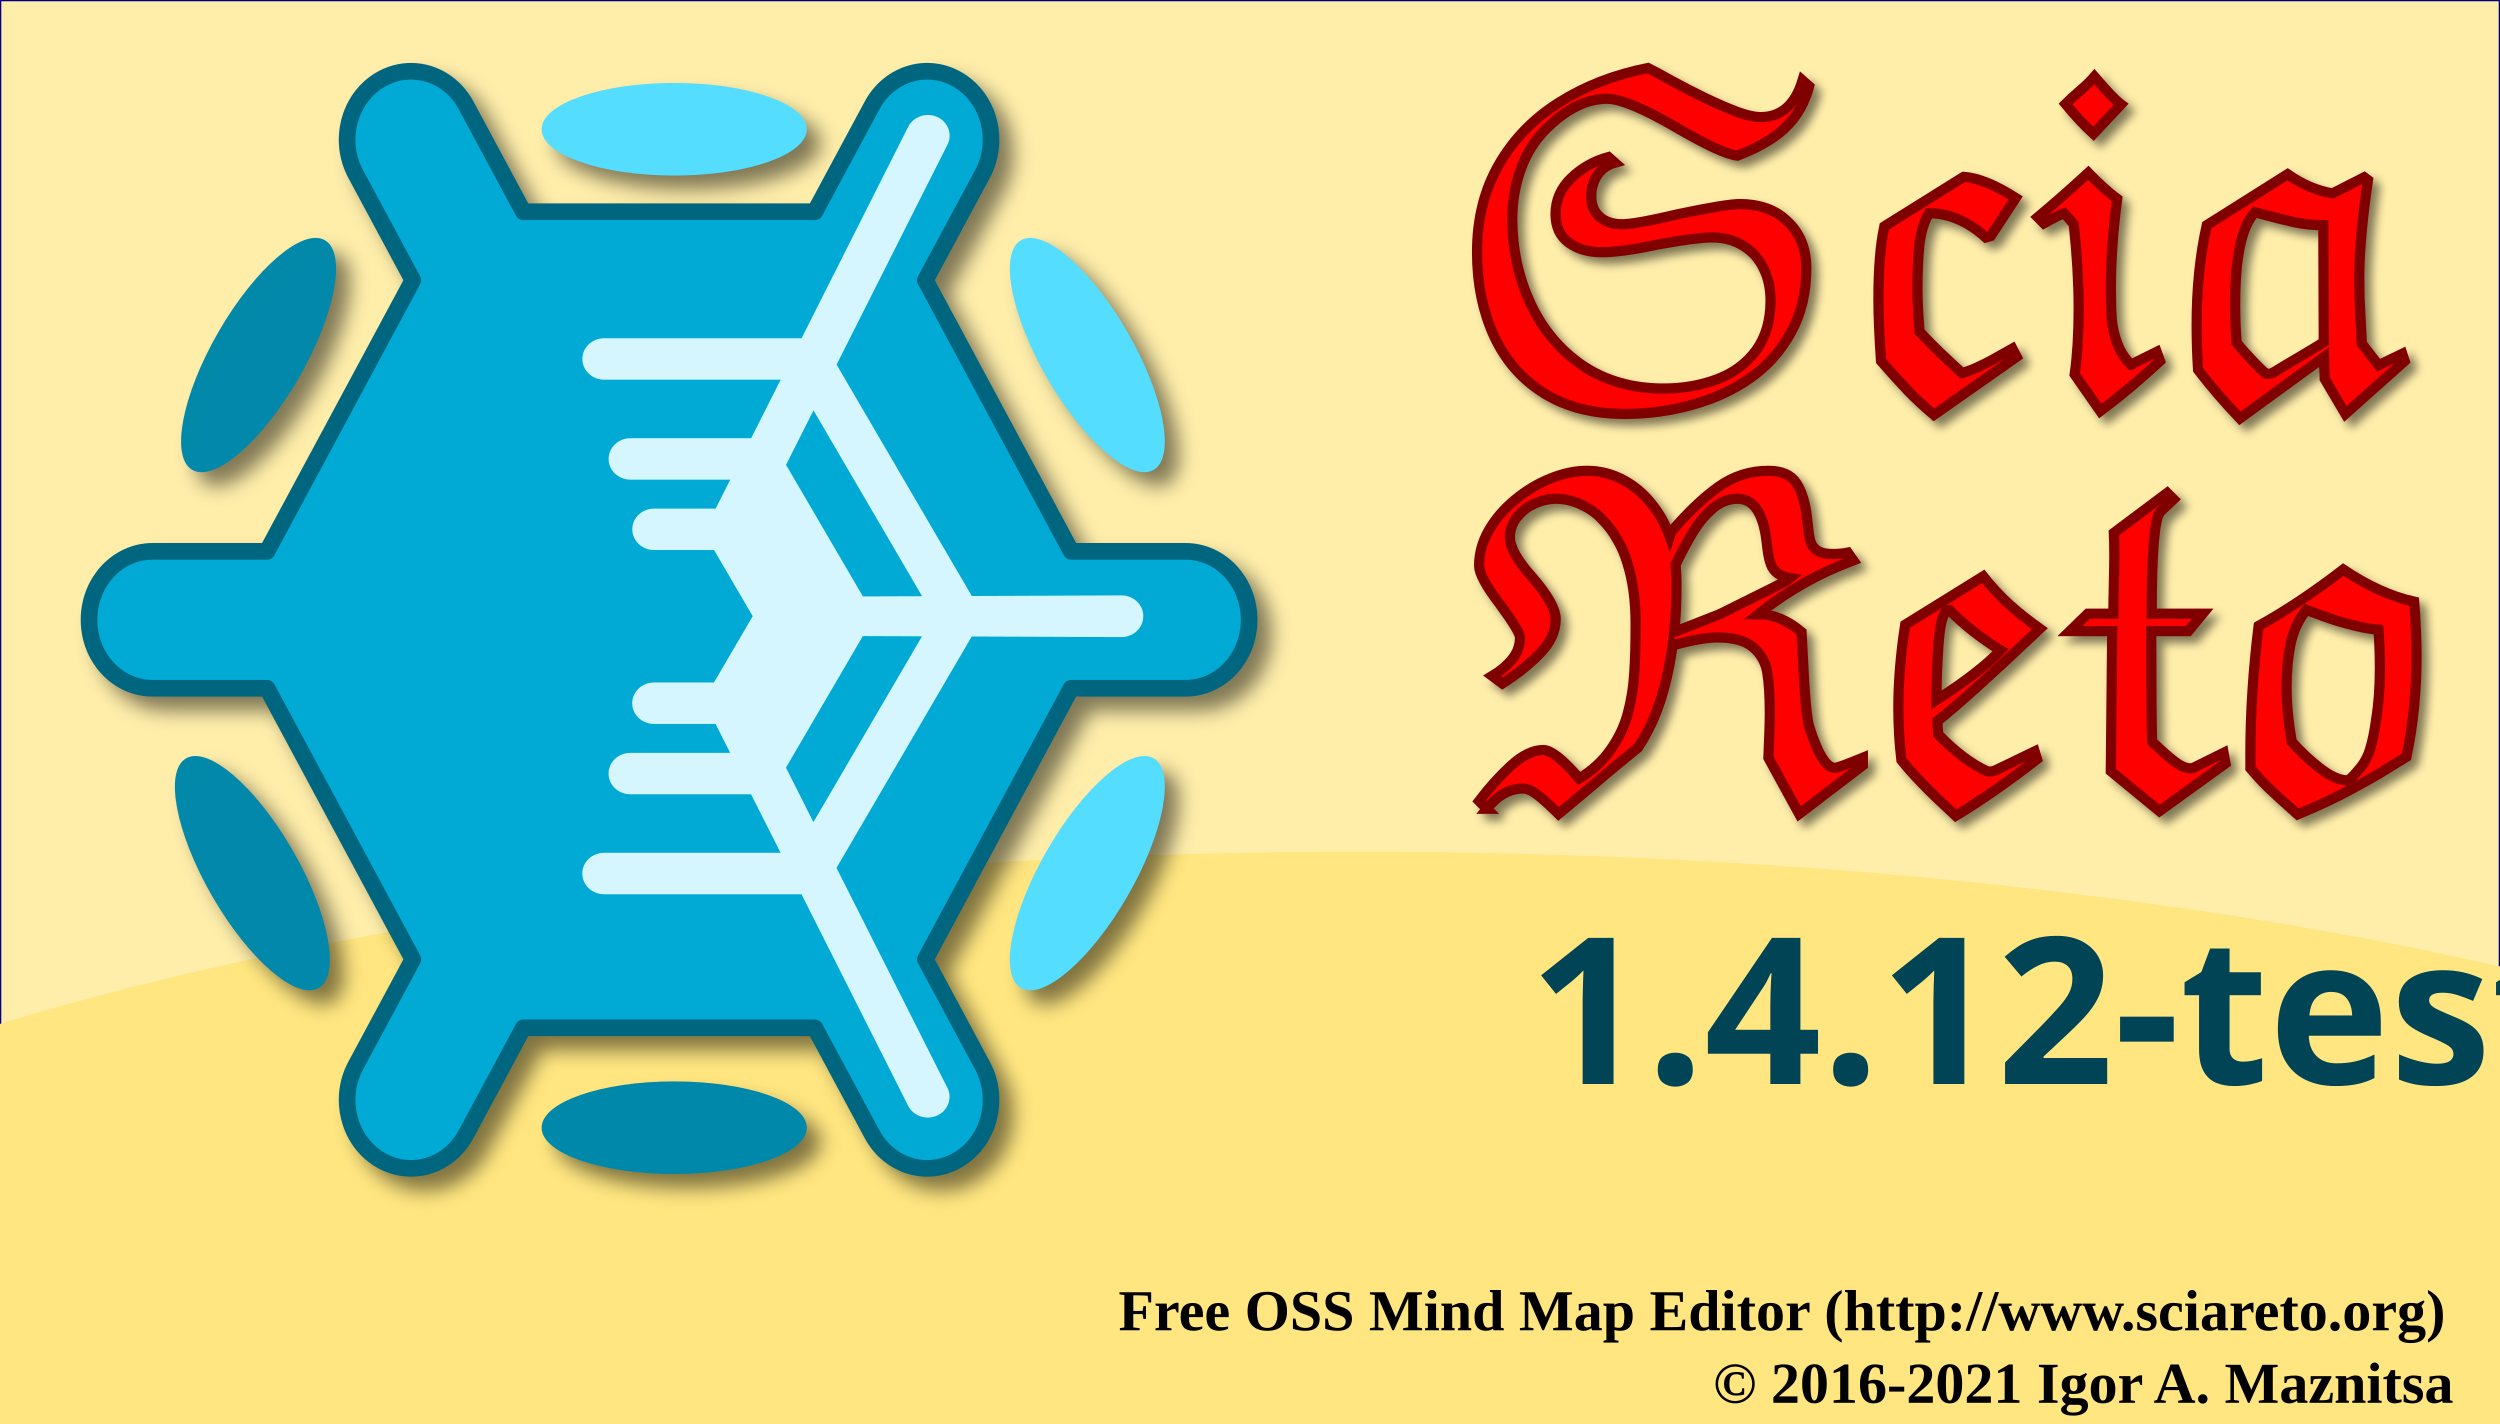
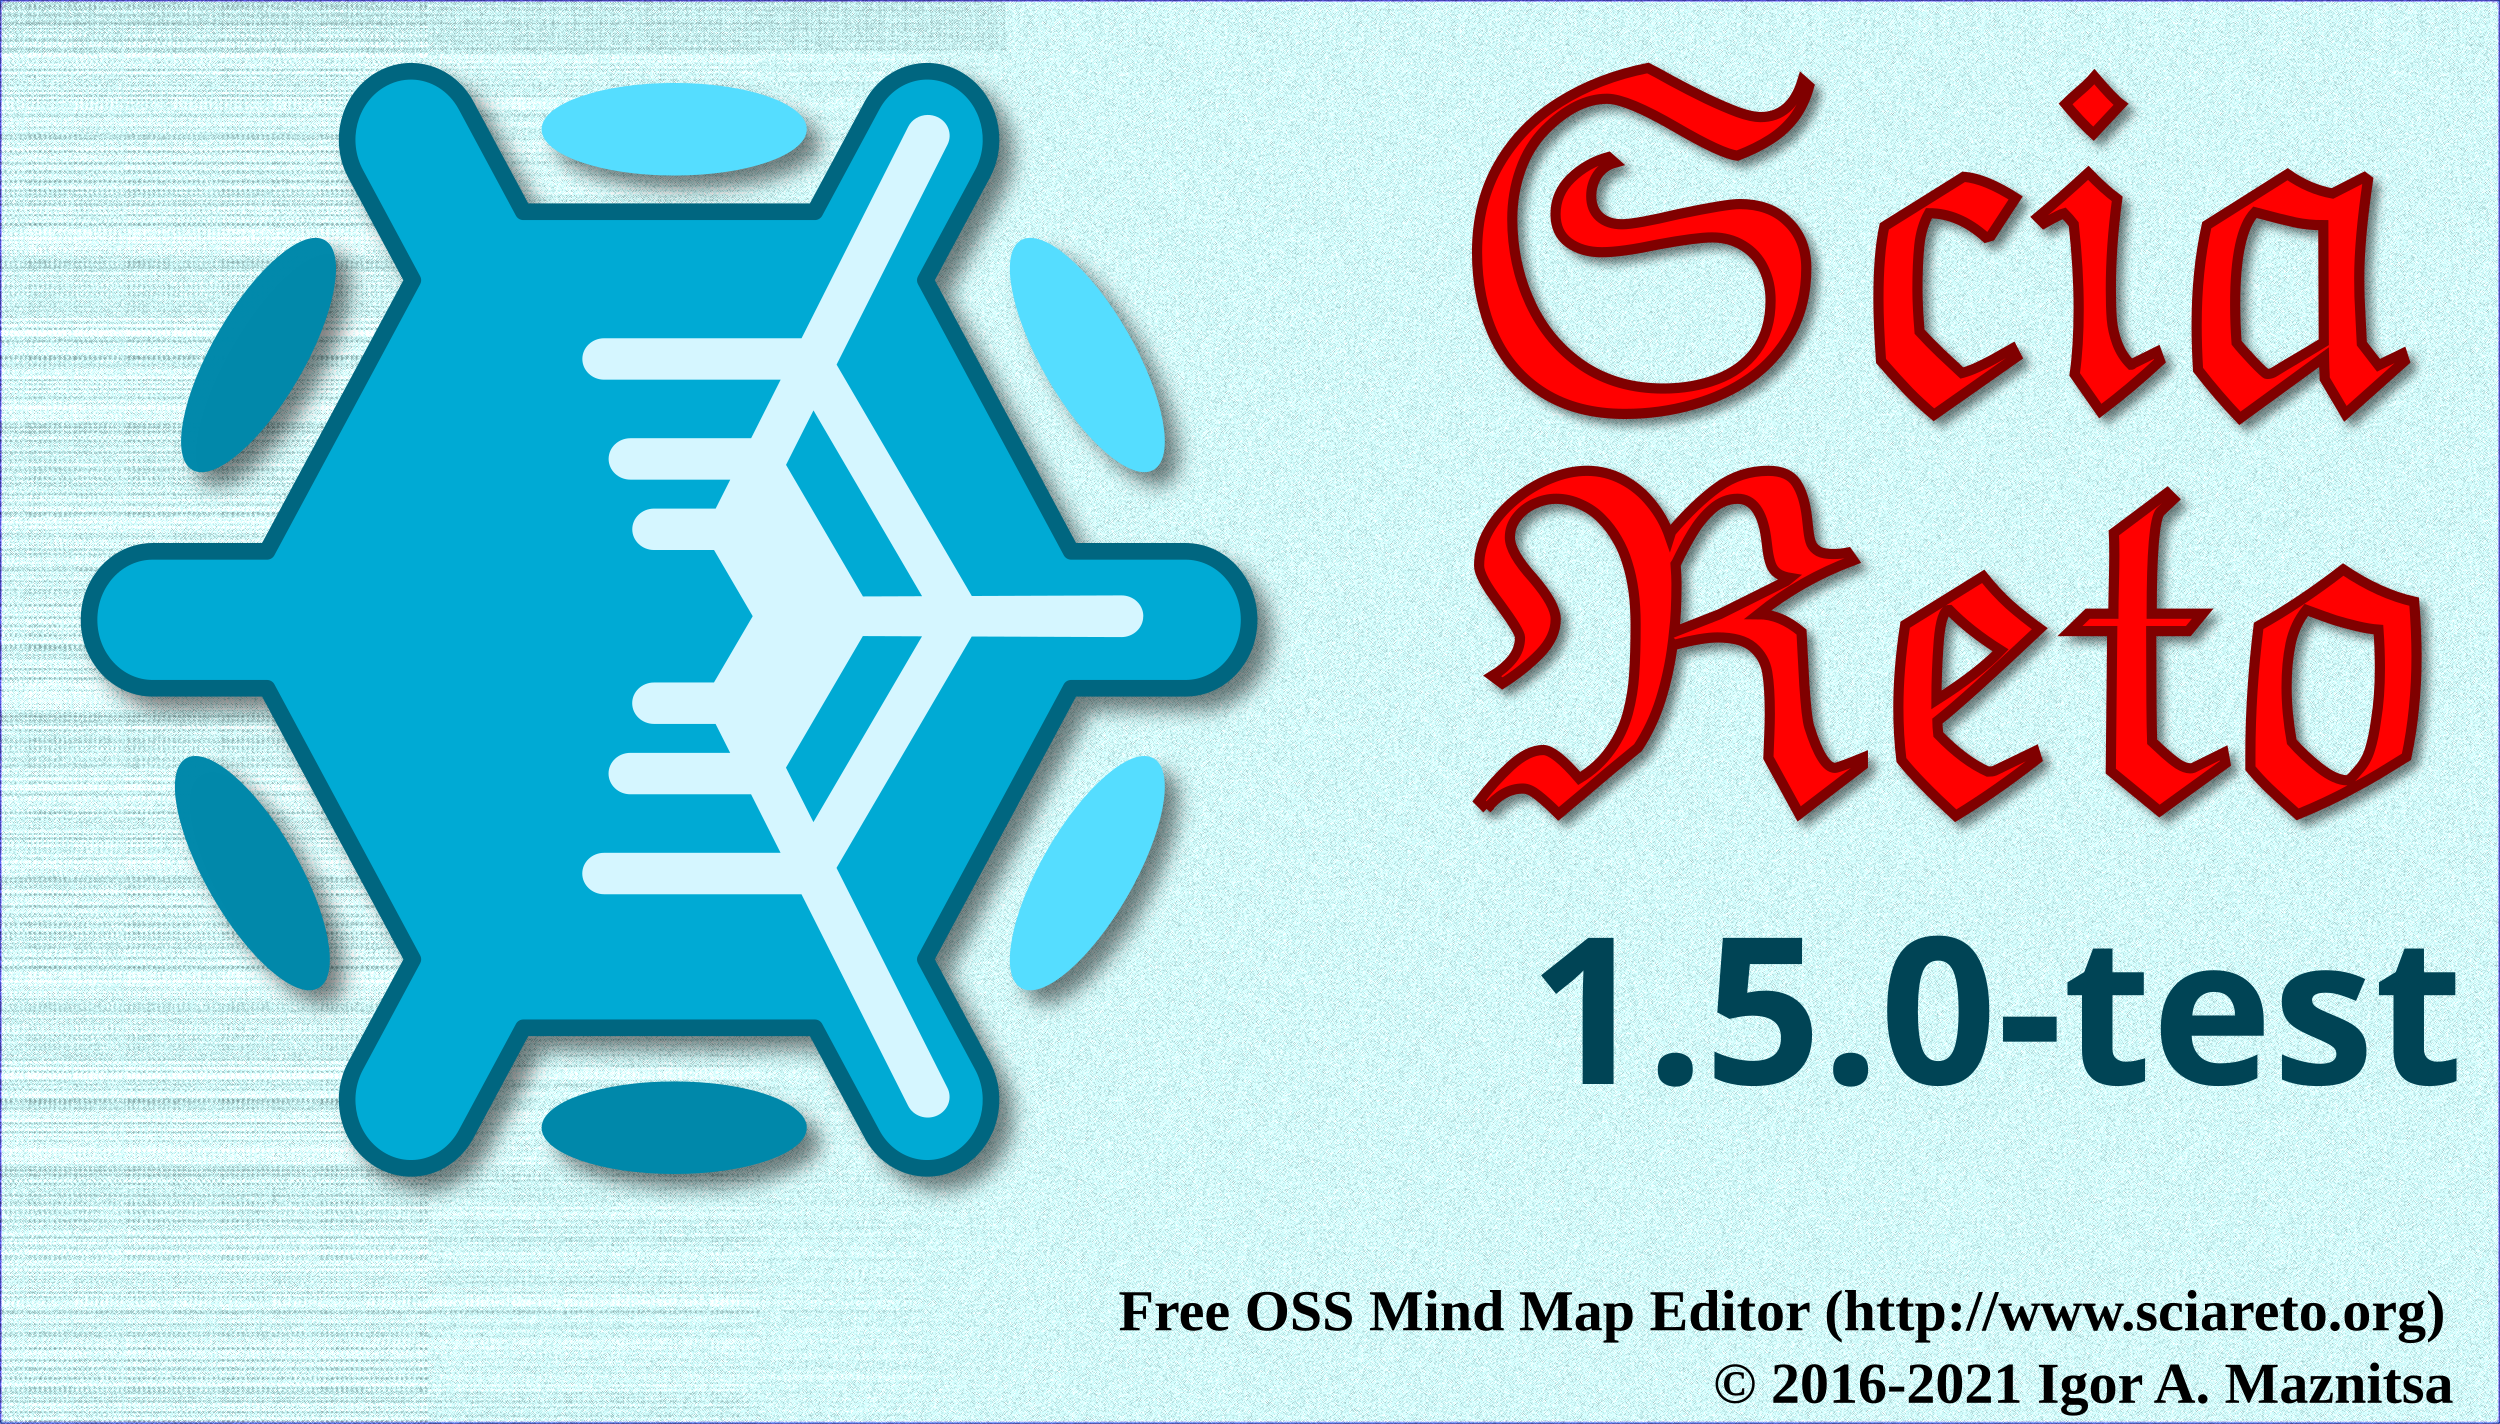
- <svg xmlns="http://www.w3.org/2000/svg" width="546.987mm" height="311.533mm" viewBox="0 0 1938.143 1103.857" id="svg4155" version="1.1">
+ <svg xmlns="http://www.w3.org/2000/svg" version="1.1" id="svg4155" viewBox="0 0 1938.143 1103.857" height="311.533mm" width="546.987mm">
  <defs id="defs4157">
    <filter style="color-interpolation-filters:sRGB;" id="filter4274">
      <feFlood flood-opacity="0.498" flood-color="rgb(0,0,0)" result="flood" id="feFlood4276" />
      <feComposite in="flood" in2="SourceGraphic" operator="in" result="composite1" id="feComposite4278" />
      <feGaussianBlur in="composite1" stdDeviation="3" result="blur" id="feGaussianBlur4280" />
      <feOffset dx="6" dy="6" result="offset" id="feOffset4282" />
      <feComposite in="SourceGraphic" in2="offset" operator="over" result="fbSourceGraphic" id="feComposite4284" />
      <feColorMatrix result="fbSourceGraphicAlpha" in="fbSourceGraphic" values="0 0 0 -1 0 0 0 0 -1 0 0 0 0 -1 0 0 0 0 1 0" id="feColorMatrix4286" />
      <feFlood id="feFlood4288" flood-opacity="0.498" flood-color="rgb(0,0,0)" result="flood" in="fbSourceGraphic" />
      <feComposite id="feComposite4290" in2="fbSourceGraphic" in="flood" operator="in" result="composite1" />
      <feGaussianBlur id="feGaussianBlur4292" in="composite1" stdDeviation="19.4" result="blur" />
      <feOffset id="feOffset4294" dx="42.2" dy="42.2" result="offset" />
      <feComposite id="feComposite4296" in2="offset" in="fbSourceGraphic" operator="over" result="composite2" />
    </filter>
    <filter height="1.4" y="-0.2" width="1.4" x="-0.2" style="color-interpolation-filters:sRGB;" id="filter5015">
      <feGaussianBlur result="result1" in="SourceGraphic" stdDeviation="2" id="feGaussianBlur5017" />
      <feTurbulence result="result0" numOctaves="5" baseFrequency="0.05" type="fractalNoise" id="feTurbulence5019" />
      <feDisplacementMap result="result2" scale="10" yChannelSelector="G" xChannelSelector="R" in="result1" in2="result0" id="feDisplacementMap5021" />
      <feColorMatrix values="1 0 0 0 0 0 1 0 0 0 0 0 1 0 0 0 0 0 10 0 " result="result3" id="feColorMatrix5023" />
      <feBlend mode="multiply" in="result2" result="result5" in2="result3" id="feBlend5025" />
      <feGaussianBlur result="result4" in="result3" stdDeviation="5" id="feGaussianBlur5027" />
      <feComposite k1="0.5" k3="1.5" k2="0.15" in="result4" in2="result5" operator="arithmetic" result="result6" id="feComposite5029" />
      <feComposite operator="in" in="result6" in2="result4" id="feComposite5031" />
    </filter>
    <filter style="color-interpolation-filters:sRGB;" id="filter5576">
      <feTurbulence result="result1" baseFrequency="0.064" numOctaves="4" type="fractalNoise" id="feTurbulence5578" />
      <feGaussianBlur in="SourceAlpha" stdDeviation="4.9" result="result91" id="feGaussianBlur5580" />
      <feComposite operator="out" in="SourceAlpha" in2="result91" id="feComposite5582" />
      <feComposite in2="result1" id="feComposite5584" />
      <feColorMatrix result="result1" values="1 0 0 0 0 0 1 0 0 0 0 0 1 0 0 0 0 0 20 -9" id="feColorMatrix5586" />
      <feComposite result="result1" operator="in" in="SourceGraphic" in2="result1" id="feComposite5588" />
      <feTurbulence baseFrequency="0.032" numOctaves="1" result="result92" id="feTurbulence5590" />
      <feDisplacementMap scale="4.1" yChannelSelector="G" xChannelSelector="R" in="result1" in2="result92" id="feDisplacementMap5592" result="fbSourceGraphic" />
      <feColorMatrix result="fbSourceGraphicAlpha" in="fbSourceGraphic" values="0 0 0 -1 0 0 0 0 -1 0 0 0 0 -1 0 0 0 0 1 0" id="feColorMatrix4409" />
      <feMorphology id="feMorphology4411" radius="2" in="fbSourceGraphic" result="result0" />
      <feTurbulence id="feTurbulence4413" numOctaves="1" baseFrequency="0.078" result="result91" />
      <feDisplacementMap id="feDisplacementMap4415" in2="result91" in="result0" scale="6.3" xChannelSelector="R" yChannelSelector="G" result="fbSourceGraphic" />
      <feColorMatrix result="fbSourceGraphicAlpha" in="fbSourceGraphic" values="0 0 0 -1 0 0 0 0 -1 0 0 0 0 -1 0 0 0 0 1 0" id="feColorMatrix4417" />
      <feGaussianBlur id="feGaussianBlur4419" result="result0" in="fbSourceGraphic" stdDeviation="1" />
      <feTurbulence id="feTurbulence4421" type="turbulence" baseFrequency="0.057" seed="4" numOctaves="4" result="result1" />
      <feDisplacementMap id="feDisplacementMap4423" in2="result1" xChannelSelector="R" result="result91" />
      <feComposite id="feComposite4425" in2="result91" result="result2" operator="out" in="result0" />
      <feComposite id="feComposite4427" in2="result2" k1="0.1" k3="1.2" in="fbSourceGraphicAlpha" operator="arithmetic" result="result5" />
      <feBlend id="feBlend4429" in2="result5" result="fbSourceGraphic" mode="multiply" />
      <feGaussianBlur id="feGaussianBlur4431" stdDeviation="3" in="fbSourceGraphic" result="result0" />
      <feSpecularLighting id="feSpecularLighting4433" in="result0" result="result1" lighting-color="rgb(254,230,93)" surfaceScale="3" specularConstant="0.4" specularExponent="15">
        <fePointLight id="fePointLight4435" x="-5000" y="-10000" z="20000" />
      </feSpecularLighting>
      <feComposite id="feComposite4437" in2="fbSourceGraphic" in="result1" result="result2" operator="in" />
      <feComposite id="feComposite4439" in2="result2" k1="-1" in="fbSourceGraphic" result="result4" operator="arithmetic" k2="2.5" k3="3.5" />
      <feBlend id="feBlend4441" in2="result4" mode="multiply" />
    </filter>
    <filter height="1.4" y="-0.2" width="1.4" x="-0.2" style="color-interpolation-filters:sRGB;" id="filter3575">
      <feGaussianBlur result="result1" in="SourceGraphic" stdDeviation="2" id="feGaussianBlur3577" />
      <feTurbulence result="result0" numOctaves="5" baseFrequency="0.05" type="fractalNoise" id="feTurbulence3579" />
      <feDisplacementMap result="result2" scale="10" yChannelSelector="G" xChannelSelector="R" in="result1" in2="result0" id="feDisplacementMap3581" />
      <feColorMatrix values="1 0 0 0 0 0 1 0 0 0 0 0 1 0 0 0 0 0 10 0 " result="result3" id="feColorMatrix3583" />
      <feBlend mode="multiply" in="result2" result="result5" in2="result3" id="feBlend3585" />
      <feGaussianBlur result="result4" in="result3" stdDeviation="5" id="feGaussianBlur3587" />
      <feComposite k1="0.5" k3="1.5" k2="0.15" in="result4" in2="result5" operator="arithmetic" result="result6" id="feComposite3589" />
      <feComposite operator="in" in="result6" in2="result4" id="feComposite3591" />
    </filter>
-     <filter style="color-interpolation-filters:sRGB;" id="filter1775">
+     <filter style="color-interpolation-filters:sRGB;" id="filter1775" x="-0.017" y="-0.022" width="1.042" height="1.055">
      <feFlood flood-opacity="0.498" flood-color="rgb(0,0,0)" result="flood" id="feFlood1765" />
      <feComposite in="flood" in2="SourceGraphic" operator="in" result="composite1" id="feComposite1767" />
      <feGaussianBlur in="composite1" stdDeviation="4" result="blur" id="feGaussianBlur1769" />
      <feOffset dx="6" dy="6" result="offset" id="feOffset1771" />
      <feComposite in="SourceGraphic" in2="offset" operator="over" result="composite2" id="feComposite1773" />
    </filter>
-     <filter style="color-interpolation-filters:sRGB;" id="filter1787">
+     <filter style="color-interpolation-filters:sRGB;" id="filter1787" x="-0.027" y="-0.028" width="1.066" height="1.069">
      <feFlood flood-opacity="0.498" flood-color="rgb(0,0,0)" result="flood" id="feFlood1777" />
      <feComposite in="flood" in2="SourceGraphic" operator="in" result="composite1" id="feComposite1779" />
      <feGaussianBlur in="composite1" stdDeviation="4" result="blur" id="feGaussianBlur1781" />
      <feOffset dx="6" dy="6" result="offset" id="feOffset1783" />
      <feComposite in="SourceGraphic" in2="offset" operator="over" result="composite2" id="feComposite1785" />
    </filter>
+     <filter style="color-interpolation-filters:sRGB;" id="filter1599" x="-0.006" y="-0.011" width="1.013" height="1.023">
+       <feGaussianBlur in="SourceGraphic" stdDeviation="4" result="result3" id="feGaussianBlur1575" />
+       <feGaussianBlur result="result4" in="SourceGraphic" stdDeviation="1" id="feGaussianBlur1577" />
+       <feBlend mode="darken" in2="result3" id="feBlend1579" />
+       <feComponentTransfer result="result1" id="feComponentTransfer1587">
+         <feFuncR type="discrete" tableValues="0 0.2 0.4 0.6 0.8 1 1" id="feFuncR1581" />
+         <feFuncG type="discrete" tableValues="0 0.2 0.4 0.6 0.8 1 1" id="feFuncG1583" />
+         <feFuncB type="discrete" tableValues="0 0.2 0.4 0.6 0.8 1 1" id="feFuncB1585" />
+       </feComponentTransfer>
+       <feTurbulence result="result0" seed="0" baseFrequency="1" numOctaves="7" type="fractalNoise" id="feTurbulence1589" />
+       <feConvolveMatrix result="result5" order="3 3" kernelMatrix="-2 0 -2 0 -10 0 -2 0 -2 " id="feConvolveMatrix1591" />
+       <feColorMatrix in="result5" type="saturate" values="0" result="result4" id="feColorMatrix1593" />
+       <feComposite result="result2" k3="0.5" k2="0.5" k1="1.5" operator="arithmetic" in="result1" in2="result4" id="feComposite1595" />
+       <feComposite in2="SourceGraphic" operator="in" id="feComposite1597" />
+     </filter>
  </defs>
-   <g id="layer1" transform="translate(843.3572,102.4235)">
-     <rect style="opacity:1;fill:#ffeeaa;fill-opacity:1;stroke:#000080;stroke-width:1;stroke-linecap:round;stroke-linejoin:round;stroke-miterlimit:4;stroke-dasharray:none;stroke-opacity:1" id="rect4059" width="1937.143" height="1102.857" x="-842.857" y="-101.924" />
-     <ellipse style="opacity:0.995;fill:#ffe680;stroke-width:17.812;stroke-linecap:round;stroke-linejoin:round" id="path929" cx="210.389" cy="1012.557" rx="1488.812" ry="454.699" />
+   <g id="layer1" transform="translate(843.357, 102.424)">
+     <rect style="opacity:1;fill:#aaccff;fill-opacity:1;stroke:#000080;stroke-width:1;stroke-linecap:round;stroke-linejoin:round;stroke-miterlimit:4;stroke-dasharray:none;stroke-opacity:1;filter:url(#filter1599)" id="rect4059" width="1937.143" height="1102.857" x="-842.857" y="-101.924" />
    <text xml:space="preserve" style="font-style:normal;font-weight:normal;line-height:0%;font-family:sans-serif;letter-spacing:0px;word-spacing:0px;fill:#000000;fill-opacity:1;stroke:none;stroke-width:1px;stroke-linecap:butt;stroke-linejoin:miter;stroke-opacity:1" x="1074.315" y="928.862" id="text4205">
      <tspan id="tspan4207" x="1074.315" y="928.862" style="font-style:normal;font-variant:normal;font-weight:bold;font-stretch:normal;font-size:45px;line-height:1.25;font-family:'Times New Roman';-inkscape-font-specification:'Times New Roman, Bold';text-align:end;text-anchor:end">Free OSS Mind Map Editor (http://www.sciareto.org)</tspan>
      <tspan x="1074.315" y="985.112" id="tspan4209" style="font-style:normal;font-variant:normal;font-weight:bold;font-stretch:normal;font-size:45px;line-height:1.25;font-family:'Times New Roman';-inkscape-font-specification:'Times New Roman, Bold';text-align:end;text-anchor:end">© 2016-2021 Igor A. Maznitsa</tspan>
    </text>
    <g id="g949" transform="matrix(0.8982508,0,0,0.8982508,102.1156,-21.01313)" style="fill:#ff0000;filter:url(#filter1775)">
      <g id="g4466" transform="translate(14)" style="fill:#ff0000">
        <path d="m 335.807,266.606 q -40.971,0 -69.773,-17.849 -28.599,-17.849 -43.202,-49.49 -14.604,-31.844 -14.604,-72.207 0,-43.202 19.066,-76.06 19.066,-32.858 52.329,-53.546 33.264,-20.891 76.06,-29.41 5.882,2.84 20.283,10.953 14.604,7.91 30.018,15.415 15.415,7.302 27.382,11.764 11.967,4.259 19.471,4.259 26.773,0 36.306,-31.641 l 5.679,5.071 q -4.259,15.618 -12.778,26.976 -8.519,11.156 -20.688,18.863 -11.967,7.707 -28.396,13.995 -13.589,-1.42 -53.141,-24.542 -42.188,-24.542 -59.428,-24.542 -26.57,0 -53.141,26.57 -14.401,14.604 -21.5,34.886 -7.099,20.08 -7.099,42.391 0,38.74 15.618,72.612 15.618,33.669 45.028,53.749 29.613,19.877 69.773,19.877 24.948,0 46.042,-7.91 21.297,-7.91 33.872,-24.948 12.575,-17.24 12.575,-43.202 0,-15.415 -6.085,-27.787 -5.882,-12.372 -17.646,-19.471 -11.561,-7.099 -26.773,-7.099 -13.589,0 -46.65,6.085 -31.438,6.693 -48.476,6.693 -17.24,0 -28.599,-8.316 -11.358,-8.316 -11.358,-24.542 0,-18.052 13.387,-31.033 13.589,-13.184 32.25,-18.254 l 5.476,4.868 q -9.533,2.637 -15.009,10.75 -5.274,8.113 -5.274,18.052 0,11.358 7.099,17.849 7.302,6.49 19.471,6.49 11.764,0 48.476,-8.722 41.58,-8.722 53.141,-8.722 12.778,0 22.919,3.651 10.344,3.651 18.052,11.156 7.91,7.302 12.17,17.443 4.259,10.141 4.259,23.122 0,31.438 -13.184,55.372 -13.184,23.934 -35.089,39.349 -21.905,15.415 -50.098,23.122 -27.99,7.91 -58.211,7.91 z" style="font-style:normal;font-variant:normal;font-weight:normal;font-stretch:normal;font-size:medium;line-height:125%;font-family:eufm10;-inkscape-font-specification:eufm10;letter-spacing:0px;word-spacing:0px;fill:#ff0000;fill-opacity:1;stroke:#800000;stroke-width:8.8;stroke-linecap:butt;stroke-linejoin:miter;stroke-miterlimit:4;stroke-dasharray:none;stroke-opacity:1" id="path4436" />
        <path d="m 556.889,220.969 q -2.231,-32.655 -2.231,-53.546 0,-39.146 5.071,-62.674 L 628.284,61.953 q 18.457,1.42 44.825,18.254 l -21.5,32.858 -4.259,1.217 q -23.325,-20.891 -49.084,-20.891 -6.693,11.967 -8.316,27.787 -1.623,15.821 -1.623,37.929 0,14.198 1.825,36.509 8.519,9.33 17.849,18.254 9.33,8.722 18.66,17.443 6.693,-1.825 12.778,-4.665 6.288,-2.84 12.778,-6.288 6.49,-3.651 18.052,-10.141 l 3.651,7.099 -71.395,50.098 q -11.967,-10.141 -21.703,-20.08 -9.736,-10.141 -23.934,-26.368 z" style="font-style:normal;font-variant:normal;font-weight:normal;font-stretch:normal;font-size:medium;line-height:125%;font-family:eufm10;-inkscape-font-specification:eufm10;letter-spacing:0px;word-spacing:0px;fill:#ff0000;fill-opacity:1;stroke:#800000;stroke-width:8.8;stroke-linecap:butt;stroke-linejoin:miter;stroke-miterlimit:4;stroke-dasharray:none;stroke-opacity:1" id="path4438" />
        <path d="m 724.019,232.531 q 3.448,-24.339 3.448,-56.792 0,-33.872 -4.259,-72.815 -3.651,-4.868 -8.316,-9.533 -3.245,0.811 -17.443,8.722 l -5.274,-5.274 q 20.891,-17.443 43.608,-38.334 13.184,13.792 24.948,22.514 -5.476,40.971 -5.476,77.683 0,16.023 0.811,26.165 0.811,10.141 4.665,20.688 3.854,10.547 11.967,18.66 0.811,0 1.623,-0.811 1.014,-1.014 2.028,-1.217 l 18.457,-9.127 2.84,7.91 Q 771.886,244.903 746.127,264.172 Z M 740.245,24.835 q -11.561,-10.547 -24.136,-25.759 4.057,-4.057 11.967,-10.953 8.113,-6.896 12.981,-12.575 16.023,18.863 22.919,23.934 z" style="font-style:normal;font-variant:normal;font-weight:normal;font-stretch:normal;font-size:medium;line-height:125%;font-family:eufm10;-inkscape-font-specification:eufm10;letter-spacing:0px;word-spacing:0px;fill:#ff0000;fill-opacity:1;stroke:#800000;stroke-width:8.8;stroke-linecap:butt;stroke-linejoin:miter;stroke-miterlimit:4;stroke-dasharray:none;stroke-opacity:1" id="path4440" />
        <path d="m 866.607,270.459 q -18.66,-19.471 -36.103,-41.985 -1.217,-19.471 -1.217,-38.74 0,-46.65 8.722,-85.999 l 69.773,-44.014 q 18.457,12.981 38.74,16.632 l 27.382,-13.995 3.245,2.434 q -7.505,51.315 -7.505,84.376 0,6.288 0.203,16.023 0.406,9.736 1.014,20.688 0.608,10.75 1.014,20.08 l 14.401,18.66 20.486,-9.939 2.028,6.288 -51.112,45.636 -17.849,-30.221 q 0,-3.245 -0.406,-9.533 -0.406,-6.288 -0.406,-9.127 z m -2.84,-65.31 q 4.259,5.476 14.401,16.226 10.344,10.75 11.764,10.75 3.042,0 5.476,-1.217 11.561,-7.099 20.283,-12.17 8.722,-5.071 23.325,-13.995 l -0.406,-101.008 q -12.778,0 -24.339,-2.434 -11.358,-2.434 -34.683,-8.722 -17.038,17.849 -17.038,79.306 0,16.429 1.217,33.264 z" style="font-style:normal;font-variant:normal;font-weight:normal;font-stretch:normal;font-size:medium;line-height:125%;font-family:eufm10;-inkscape-font-specification:eufm10;letter-spacing:0px;word-spacing:0px;fill:#ff0000;fill-opacity:1;stroke:#800000;stroke-width:8.8;stroke-linecap:butt;stroke-linejoin:miter;stroke-miterlimit:4;stroke-dasharray:none;stroke-opacity:1" id="path4442" />
      </g>
      <g id="g4460" transform="translate(32,-174)" style="fill:#ff0000">
        <path d="m 198.696,781.382 -6.693,-6.693 q 12.372,-16.429 27.179,-30.221 15.009,-13.792 28.193,-13.792 9.939,0 31.033,24.542 16.632,-9.939 26.976,-24.745 10.547,-14.806 15.009,-31.641 4.462,-16.835 5.476,-33.872 1.217,-17.24 1.217,-42.797 0,-30.627 -7.099,-52.735 -3.245,-11.156 -8.924,-20.688 -5.476,-9.736 -13.184,-17.443 -7.505,-7.91 -18.052,-12.575 -10.344,-4.868 -21.297,-4.868 -9.533,0 -18.863,4.259 -9.33,4.259 -15.212,11.967 -5.882,7.707 -5.882,17.038 0,13.184 20.08,35.292 19.471,22.717 19.471,35.292 0,15.618 -13.589,29.613 -13.387,13.792 -32.452,25.962 l -8.722,-6.49 q 10.547,-6.288 17.24,-14.604 6.693,-8.316 6.693,-18.66 0,-5.071 -17.443,-28.802 -17.849,-23.325 -17.849,-33.061 0,-15.821 8.316,-30.424 8.316,-14.604 22.514,-26.368 14.401,-11.967 30.627,-18.457 16.429,-6.693 31.641,-6.693 16.226,0 30.627,7.505 14.401,7.505 24.745,20.486 10.547,12.778 16.023,28.599 l 1.217,-3.854 q 21.094,-24.745 40.565,-38.74 19.471,-13.995 43.405,-13.995 17.24,0 24.136,10.547 6.896,10.547 9.127,29.41 0.406,3.042 1.217,10.953 0.811,7.91 2.637,12.17 2.028,4.057 6.288,6.49 4.259,2.231 12.372,2.231 6.693,0 12.778,-1.217 l 4.665,6.693 q -45.028,16.835 -81.942,46.447 19.066,0 37.32,15.415 0.406,7.707 1.014,19.269 0.608,11.561 1.42,26.368 1.014,14.604 2.028,23.528 1.014,8.722 2.231,12.778 11.156,35.292 22.108,35.292 2.84,0 24.136,-8.722 v 6.49 l -54.966,41.985 -26.57,-48.476 q 0.406,-9.533 0.811,-20.486 0.406,-10.953 0.406,-17.443 0,-22.919 -2.231,-35.9 -2.231,-12.981 -12.17,-21.5 -9.939,-8.519 -30.83,-8.519 -12.981,0 -37.726,6.49 l -0.811,-0.811 q -3.245,25.151 -10.344,47.867 -7.099,22.514 -19.674,41.58 -15.415,12.575 -24.948,20.486 -9.33,7.91 -19.066,16.226 -9.736,8.113 -24.542,20.486 -10.141,-10.141 -17.646,-16.023 -7.302,-5.882 -12.981,-5.882 -17.443,0 -31.235,17.443 z M 360.349,628.855 399.698,613.44 q 61.051,-30.221 61.862,-31.033 -7.707,-1.217 -11.764,-4.057 -4.057,-2.84 -5.882,-7.707 -1.825,-4.868 -2.84,-12.17 -0.811,-7.505 -1.42,-11.358 -4.868,-33.264 -24.542,-33.264 -11.967,0 -21.905,8.722 -9.736,8.519 -17.038,20.688 -7.302,12.17 -13.792,25.759 l -0.811,1.217 q 0.811,10.953 0.811,16.632 0,24.542 -2.028,41.985 z" style="font-style:normal;font-variant:normal;font-weight:normal;font-stretch:normal;font-size:medium;line-height:125%;font-family:eufm10;-inkscape-font-specification:eufm10;letter-spacing:0px;word-spacing:0px;fill:#ff0000;fill-opacity:1;stroke:#800000;stroke-width:8.8;stroke-linecap:butt;stroke-linejoin:miter;stroke-miterlimit:4;stroke-dasharray:none;stroke-opacity:1" id="path4444" />
        <path d="m 556.484,739.396 q -2.637,-21.703 -2.637,-45.231 0,-33.264 5.882,-71.598 l 67.339,-41.782 q 10.547,13.387 22.514,24.339 12.17,10.75 26.368,20.891 -63.891,60.443 -88.433,79.711 0,4.259 0.811,11.561 21.905,22.717 42.797,32.047 3.854,0 5.882,-0.811 l 34.481,-16.632 2.028,6.693 q -36.712,28.599 -70.178,48.881 -32.655,-30.018 -46.853,-48.07 z m 30.221,-51.924 q 36.712,-23.325 55.372,-42.797 -26.57,-16.632 -44.216,-34.886 -6.896,0 -9.127,26.773 -2.028,26.773 -2.028,50.91 z" style="font-style:normal;font-variant:normal;font-weight:normal;font-stretch:normal;font-size:medium;line-height:125%;font-family:eufm10;-inkscape-font-specification:eufm10;letter-spacing:0px;word-spacing:0px;fill:#ff0000;fill-opacity:1;stroke:#800000;stroke-width:8.8;stroke-linecap:butt;stroke-linejoin:miter;stroke-miterlimit:4;stroke-dasharray:none;stroke-opacity:1" id="path4446" />
        <path d="m 737.203,748.929 1.217,-120.885 h -36.509 l 15.415,-15.009 h 22.108 q 0,-8.519 0.406,-25.151 0.406,-16.632 0.406,-24.948 0,-12.981 -0.406,-19.674 l 46.042,-34.481 5.476,5.476 -11.358,10.75 q -7.505,7.91 -7.505,88.027 h 44.014 l -12.372,15.009 h -32.047 q 0,76.06 0.811,95.532 4.665,4.462 10.75,9.939 6.085,5.476 11.764,9.33 5.882,3.651 10.344,3.651 1.623,0 2.637,-0.406 l 26.165,-12.981 1.623,9.127 -56.995,41.174 z" style="font-style:normal;font-variant:normal;font-weight:normal;font-stretch:normal;font-size:medium;line-height:125%;font-family:eufm10;-inkscape-font-specification:eufm10;letter-spacing:0px;word-spacing:0px;fill:#ff0000;fill-opacity:1;stroke:#800000;stroke-width:8.8;stroke-linecap:butt;stroke-linejoin:miter;stroke-miterlimit:4;stroke-dasharray:none;stroke-opacity:1" id="path4448" />
        <path d="m 857.682,746.495 v -12.575 q 0,-52.329 7.099,-110.338 34.886,-19.269 73.018,-48.679 31.235,21.094 61.254,27.787 2.028,26.368 2.028,47.056 0,45.433 -8.722,86.81 -15.009,9.33 -23.731,14.604 -8.519,5.071 -21.703,12.17 -12.981,7.099 -23.122,11.764 -10.141,4.868 -25.353,11.156 -17.849,-15.821 -25.353,-23.122 -7.505,-7.302 -15.415,-16.632 z m 35.698,-22.919 q 10.344,11.764 23.934,22.514 13.792,10.75 23.934,10.75 2.434,0 9.127,-8.316 7.505,-8.113 10.547,-18.457 3.245,-10.344 5.274,-25.556 3.245,-19.471 3.245,-44.419 0,-16.429 -1.217,-33.264 -8.316,-0.608 -18.457,-3.042 -10.141,-2.434 -18.863,-5.071 -8.519,-2.84 -24.948,-8.924 -9.939,12.372 -13.589,29.207 -3.448,16.835 -3.448,37.32 0,22.311 4.462,47.259 z" style="font-style:normal;font-variant:normal;font-weight:normal;font-stretch:normal;font-size:medium;line-height:125%;font-family:eufm10;-inkscape-font-specification:eufm10;letter-spacing:0px;word-spacing:0px;fill:#ff0000;fill-opacity:1;stroke:#800000;stroke-width:8.8;stroke-linecap:butt;stroke-linejoin:miter;stroke-miterlimit:4;stroke-dasharray:none;stroke-opacity:1" id="path4450" />
      </g>
    </g>
    <text xml:space="preserve" style="font-style:normal;font-weight:normal;font-size:158.66px;line-height:1.25;font-family:sans-serif;fill:#004455;fill-opacity:1;stroke:none;stroke-width:3.967" x="342.034" y="737.96" id="text937">
-       <tspan id="tspan935" x="342.034" y="737.96" style="font-style:normal;font-variant:normal;font-weight:bold;font-stretch:normal;font-family:Rasa;-inkscape-font-specification:'Rasa Bold';fill:#004455;stroke-width:3.967">1.4.12-test</tspan>
+       <tspan id="tspan935" x="342.034" y="737.96" style="font-style:normal;font-variant:normal;font-weight:bold;font-stretch:normal;font-family:Rasa;-inkscape-font-specification:'Rasa Bold';fill:#004455;stroke-width:3.967">1.5.0-test</tspan>
      <tspan x="342.034" y="948.334" style="font-style:normal;font-variant:normal;font-weight:bold;font-stretch:normal;font-family:Rasa;-inkscape-font-specification:'Rasa Bold';fill:#004455;stroke-width:3.967" id="tspan930" />
      <tspan x="342.034" y="1158.708" style="font-style:normal;font-variant:normal;font-weight:bold;font-stretch:normal;font-family:Rasa;-inkscape-font-specification:'Rasa Bold';fill:#004455;stroke-width:3.967" id="tspan928" />
    </text>
    <g id="g1717" transform="matrix(1.830258,0,0,1.830258,-795.9395,-93.2315)" style="filter:url(#filter1787)">
      <path id="path926" style="opacity:1;fill:#00aad4;fill-opacity:1;stroke:#006680;stroke-width:7.526;stroke-linecap:round;stroke-linejoin:round;stroke-miterlimit:4;stroke-dasharray:none;stroke-opacity:1" d="m 158.662,26.846 c -5.093,-0.118 -10.285,1.218 -15.037,4.164 -13.825,8.569 -18.528,27.416 -10.547,42.258 L 158.883,121.252 93.016,243.738 H 41.404 c -15.963,0 -28.814,13.797 -28.814,30.936 0,17.138 12.851,30.936 28.814,30.936 h 51.629 l 65.857,122.471 -25.812,48 c -7.982,14.842 -3.278,33.691 10.547,42.26 13.824,8.569 31.378,3.518 39.359,-11.324 l 25.818,-48.01 h 131.711 l 25.818,48.01 c 7.982,14.842 25.535,19.893 39.359,11.324 13.825,-8.569 18.53,-27.418 10.549,-42.26 L 390.426,428.076 456.283,305.609 h 51.631 c 15.963,0 28.812,-13.797 28.812,-30.936 0,-17.138 -12.849,-30.936 -28.812,-30.936 H 456.301 L 390.434,121.256 416.24,73.268 c 7.982,-14.842 3.276,-33.689 -10.549,-42.258 -13.825,-8.569 -31.378,-3.52 -39.359,11.322 L 340.531,90.311 H 208.785 L 182.984,42.332 c -5.238,-9.74 -14.598,-15.262 -24.322,-15.486 z" transform="scale(0.9375287)" />
      <path id="rect990" style="opacity:1;fill:#d5f6ff;fill-opacity:1;stroke:none;stroke-width:7.526;stroke-linecap:round;stroke-linejoin:round;stroke-miterlimit:4;stroke-dasharray:none;stroke-opacity:1" d="m 391.467,46.576 a 9.844,9.358 0 0 0 -8.766,5.311 L 334.506,147.471 h -89.189 a 9.844,9.358 0 0 0 -9.844,9.357 9.844,9.358 0 0 0 9.844,9.359 h 79.752 l -13.336,26.447 h -54.549 a 9.844,9.358 0 0 0 -9.844,9.357 9.844,9.358 0 0 0 9.844,9.359 h 45.113 l -6.594,13.076 h -27.832 a 9.844,9.358 0 0 0 -9.844,9.357 9.844,9.358 0 0 0 9.844,9.359 h 27.098 l 17.479,29.904 h -0.01 l -17.504,29.949 h -27.098 a 9.844,9.358 0 0 0 -9.844,9.359 9.844,9.358 0 0 0 9.844,9.357 h 27.832 l 6.594,13.076 h -45.113 a 9.844,9.358 0 0 0 -9.844,9.359 9.844,9.358 0 0 0 9.844,9.357 h 54.549 l 13.336,26.447 h -79.752 a 9.844,9.358 0 0 0 -9.844,9.359 9.844,9.358 0 0 0 9.844,9.357 h 89.189 l 48.195,95.584 a 9.844,9.358 0 0 0 13.131,4.393 9.844,9.358 0 0 0 4.621,-12.484 l -50.117,-99.395 61.098,-104.547 67.594,0.27 a 9.844,9.358 0 0 0 9.885,-9.318 9.844,9.358 0 0 0 0,-0.08 h 0.035 a 9.844,9.358 0 0 0 0,-0.125 9.844,9.358 0 0 0 -9.885,-9.318 L 411.433,263.92 350.336,159.373 400.453,59.978 a 9.844,9.358 0 0 0 -4.621,-12.484 9.844,9.358 0 0 0 -4.365,-0.918 z m -51.562,133.484 49.061,83.949 -26.729,0.107 -34.74,-59.445 z m 22.297,101.965 26.729,0.107 -49.061,83.949 -12.408,-24.611 z" transform="scale(0.9375287)" />
      <g id="g1025" style="fill:#55ddff">
        <ellipse style="fill:#55ddff;stroke:none;stroke-width:5.744;stroke-linecap:round;stroke-linejoin:round;stroke-miterlimit:4;stroke-dasharray:none" id="path938" cx="259.667" cy="49.729" rx="56.16" ry="19.613" />
        <ellipse style="fill:#55ddff;stroke:none;stroke-width:5.744;stroke-linecap:round;stroke-linejoin:round;stroke-miterlimit:4;stroke-dasharray:none" id="path938-6-7" cx="-98.625" cy="558.837" rx="56.16" ry="19.613" transform="rotate(-60)" />
        <ellipse style="fill:#55ddff;stroke:none;stroke-width:5.744;stroke-linecap:round;stroke-linejoin:round;stroke-miterlimit:4;stroke-dasharray:none" id="path938-6-7-5" cx="-343.217" cy="-303.74" rx="56.16" ry="19.613" transform="matrix(-0.5,-0.8660254,-0.8660254,0.5,0,0)" />
      </g>
      <g id="g1020" style="fill:#0088aa">
        <ellipse style="fill:#0088aa;stroke:none;stroke-width:5.744;stroke-linecap:round;stroke-linejoin:round;stroke-miterlimit:4;stroke-dasharray:none" id="path938-6" cx="259.667" cy="472.651" rx="56.16" ry="19.613" />
        <ellipse style="opacity:0.992;fill:#0088aa;stroke:none;stroke-width:5.744;stroke-linecap:round;stroke-linejoin:round;stroke-miterlimit:4;stroke-dasharray:none" id="path938-6-7-3" cx="-356.447" cy="112.277" rx="56.16" ry="19.613" transform="matrix(-0.5,-0.8660254,-0.8660254,0.5,0,0)" />
        <ellipse style="opacity:0.992;fill:#0088aa;stroke:none;stroke-width:5.744;stroke-linecap:round;stroke-linejoin:round;stroke-miterlimit:4;stroke-dasharray:none" id="path938-6-7-5-5" cx="-84.083" cy="145.092" rx="56.16" ry="19.613" transform="rotate(-60)" />
      </g>
    </g>
+     <g id="g930" />
  </g>
</svg>
